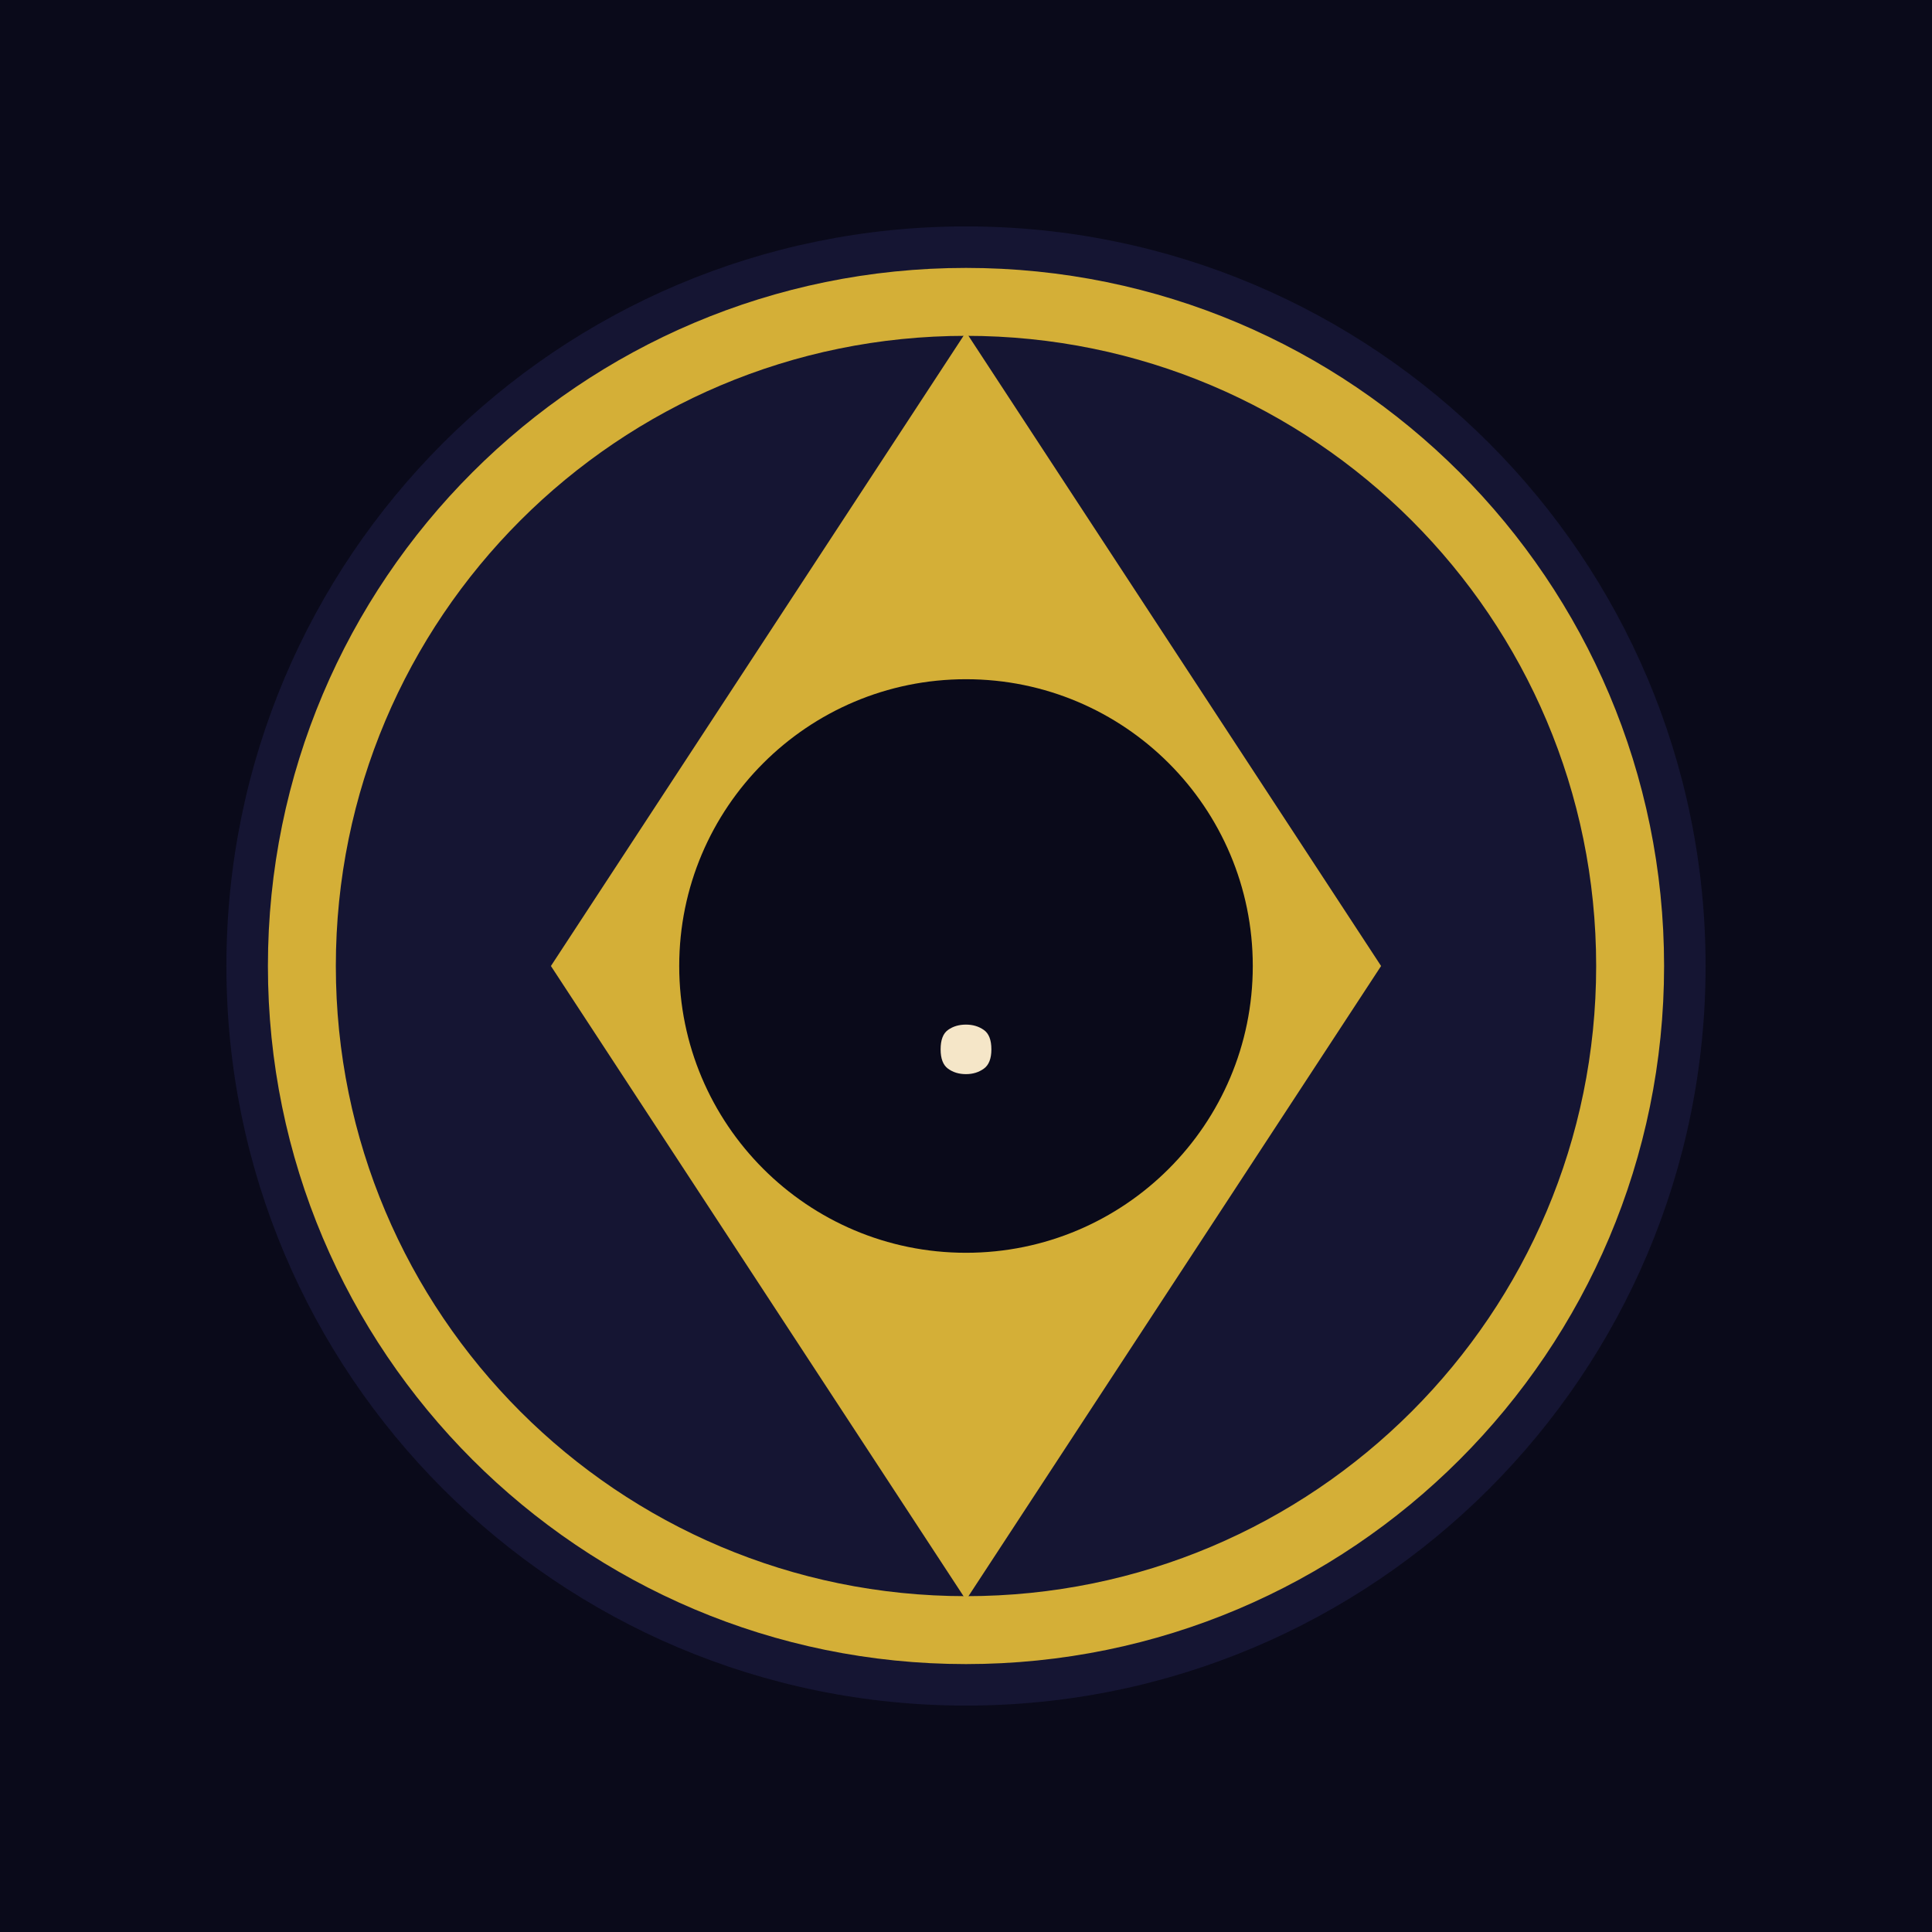
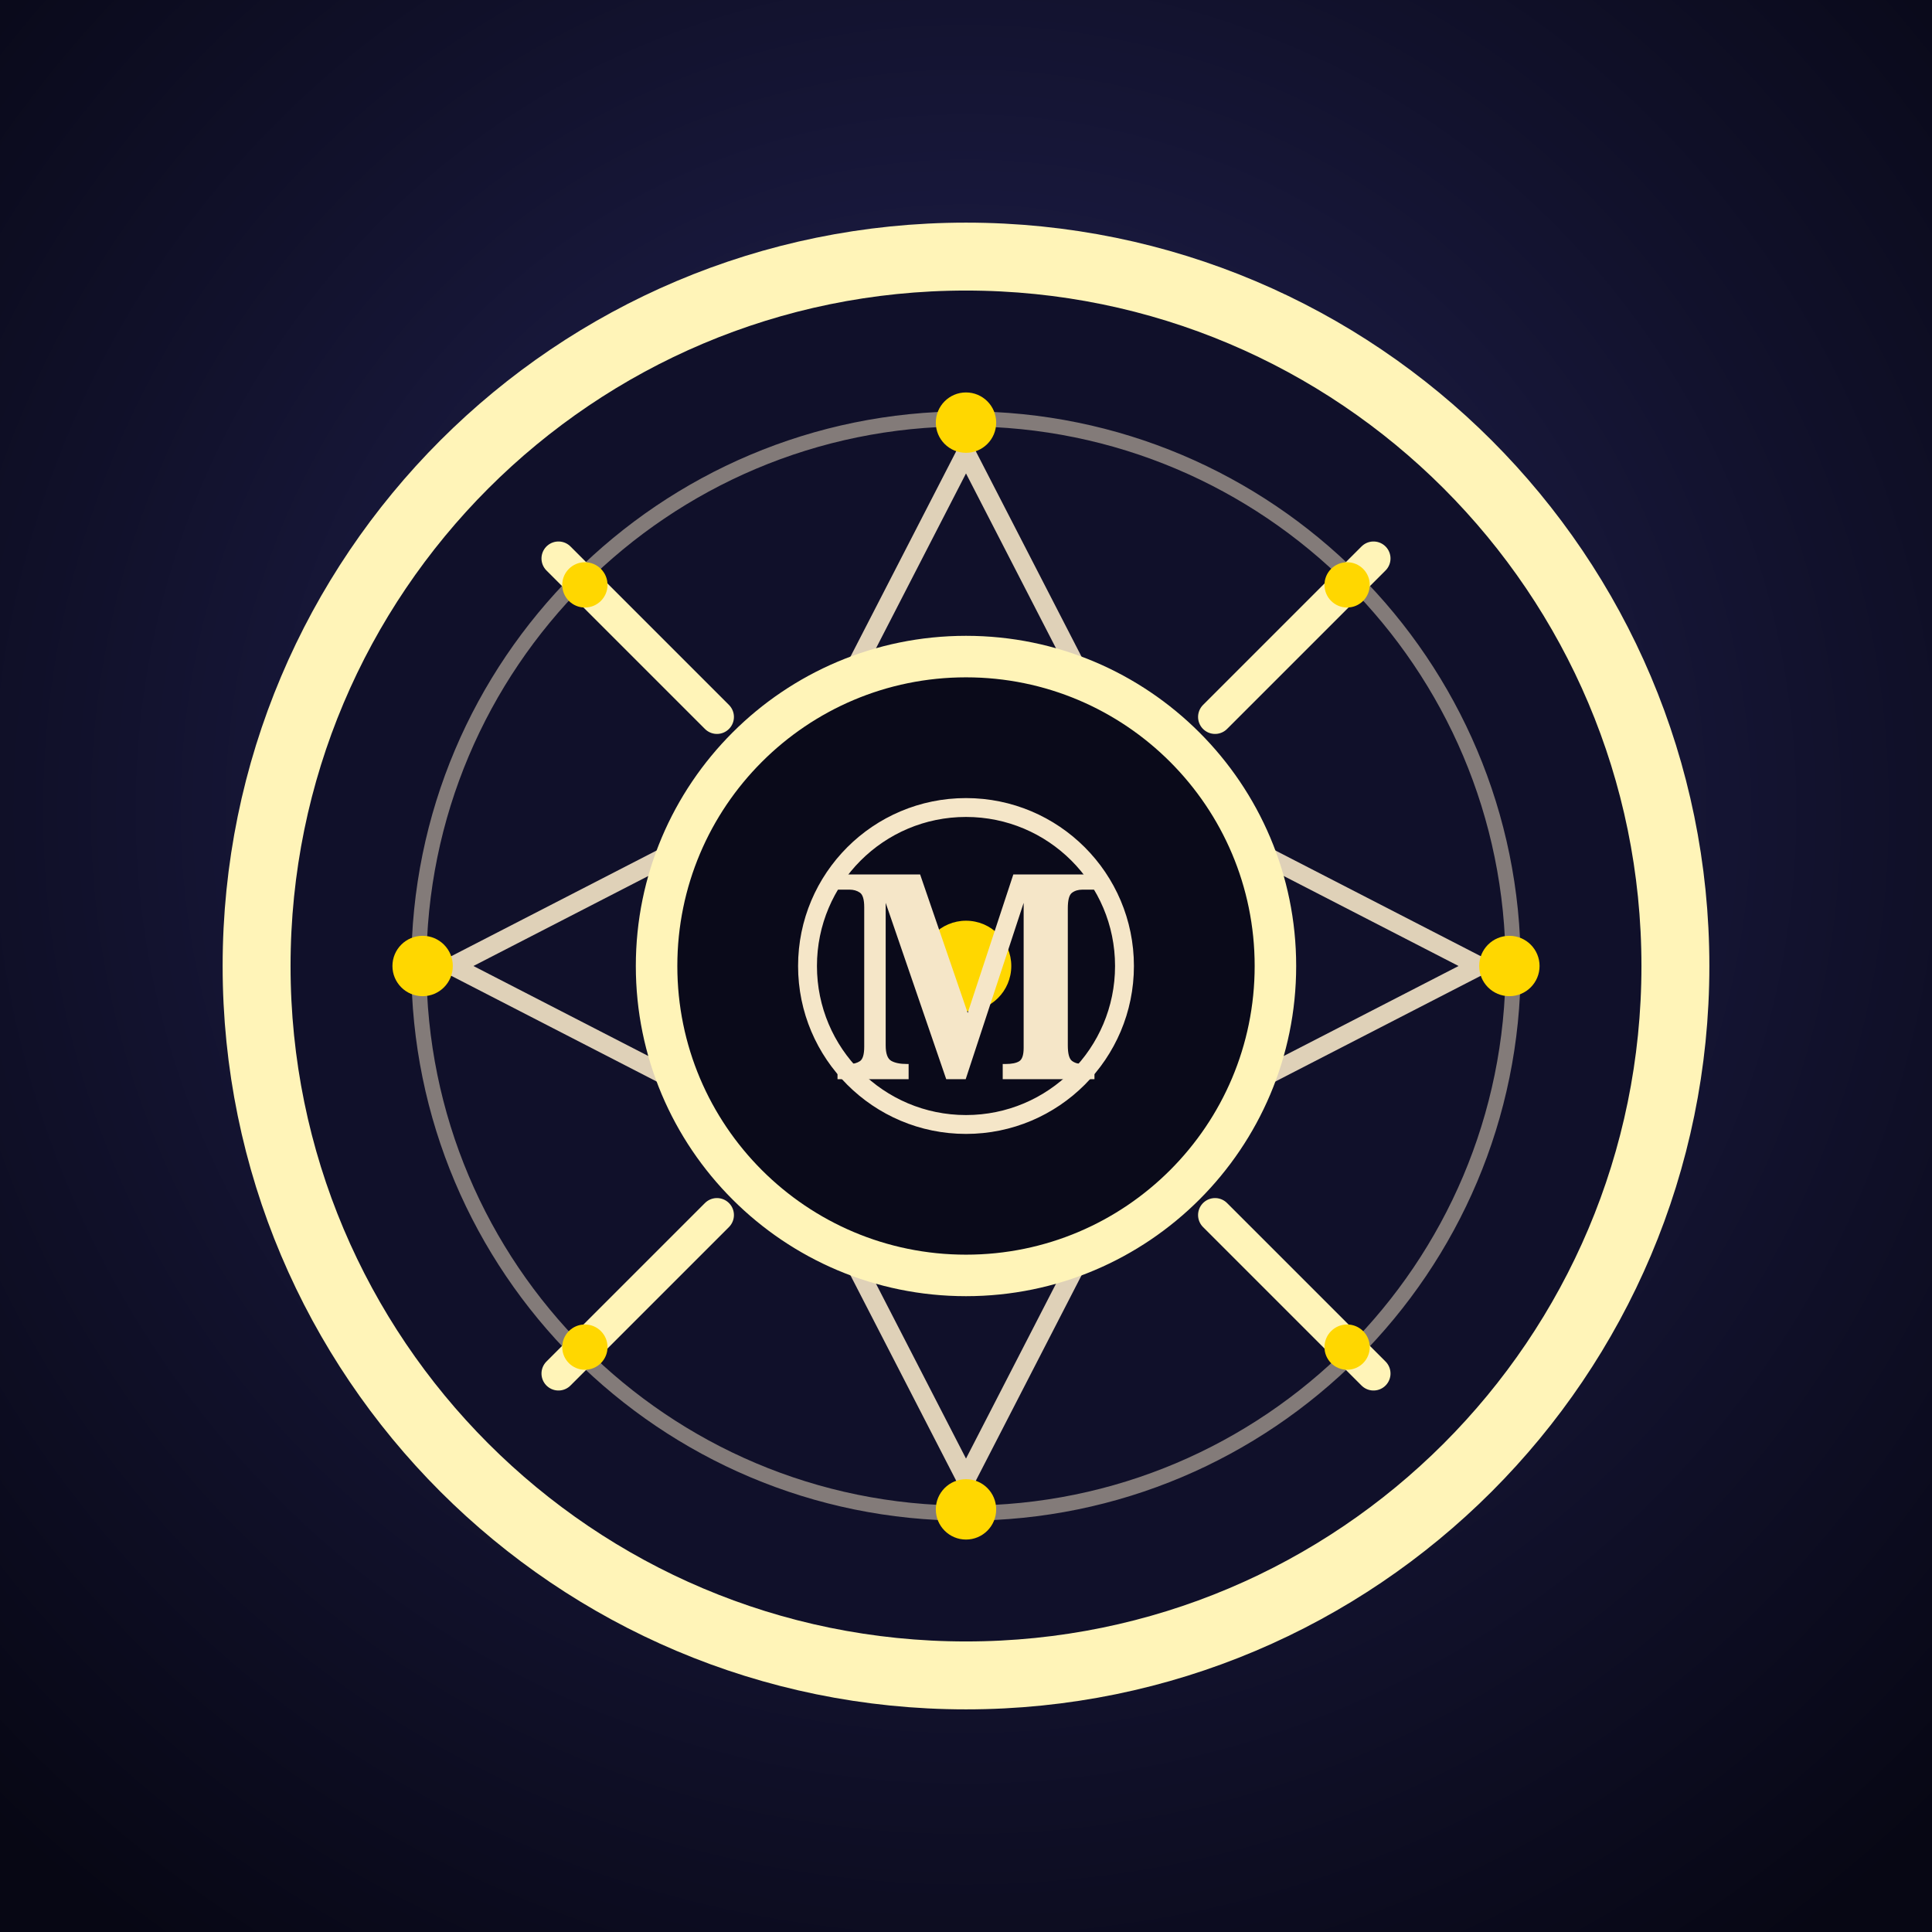
<svg xmlns="http://www.w3.org/2000/svg" viewBox="0 0 512 512" role="img" aria-label="MANTRA maskable app icon">
-   <rect width="512" height="512" fill="#0a0a1a" />
-   <circle cx="256" cy="256" r="196" fill="#151533" />
-   <circle cx="256" cy="256" r="176" fill="none" stroke="#d4af37" stroke-width="18" />
-   <path d="M256 88 366 256 256 424 146 256Z" fill="#d4af37" />
-   <circle cx="256" cy="256" r="76" fill="#0a0a1a" />
-   <text x="256" y="284" text-anchor="middle" font-family="serif" font-size="82" font-weight="700" fill="#f5e6c8">.</text>
+   <defs>
+     <radialGradient id="bg" cx="50%" cy="42%" r="72%">
+       <stop offset="0%" stop-color="#25255a" />
+       <stop offset="64%" stop-color="#11112b" />
+       <stop offset="100%" stop-color="#070714" />
+     </radialGradient>
+     <linearGradient id="gold" x1="116" y1="60" x2="396" y2="452">
+       <stop offset="0%" stop-color="#fff4b8" />
+       <stop offset="45%" stop-color="#d4af37" />
+       <stop offset="100%" stop-color="#806010" />
+     </linearGradient>
+   </defs>
+   <rect width="512" height="512" fill="url(#bg)" />
+   <circle cx="256" cy="256" r="188" fill="#10102a" stroke="url(#gold)" stroke-width="18" />
+   <circle cx="256" cy="256" r="145" fill="none" stroke="#f5e6c8" stroke-width="4" opacity="0.5" />
+   <g stroke="url(#gold)" stroke-width="9" stroke-linecap="round">
+     <path d="M256 104v60" />
+     <path d="M256 348v60" />
+     <path d="M104 256h60" />
+     <path d="M348 256h60" />
+     <path d="M148 148l42 42" />
+     <path d="M322 322l42 42" />
+     <path d="M364 148l-42 42" />
+     <path d="M190 322l-42 42" />
+   </g>
+   <g fill="none" stroke="#f5e6c8" stroke-width="5" opacity="0.9">
+     <path d="M256 120 326 256 256 392 186 256Z" />
+     <path d="M120 256 256 186 392 256 256 326Z" />
+   </g>
+   <circle cx="256" cy="256" r="82" fill="#0a0a1a" stroke="url(#gold)" stroke-width="11" />
+   <circle cx="256" cy="256" r="42" fill="none" stroke="#f5e6c8" stroke-width="5" />
+   <circle cx="256" cy="256" r="12" fill="#ffd700" />
+   <g fill="#ffd700">
+     <circle cx="256" cy="112" r="8" />
+     <circle cx="256" cy="400" r="8" />
+     <circle cx="112" cy="256" r="8" />
+     <circle cx="400" cy="256" r="8" />
+     <circle cx="155" cy="155" r="6" />
+     <circle cx="357" cy="155" r="6" />
+     <circle cx="357" cy="357" r="6" />
+     <circle cx="155" cy="357" r="6" />
+   </g>
+   <text x="256" y="286" text-anchor="middle" font-family="Georgia, serif" font-size="76" font-weight="700" fill="#f5e6c8">M</text>
</svg>
